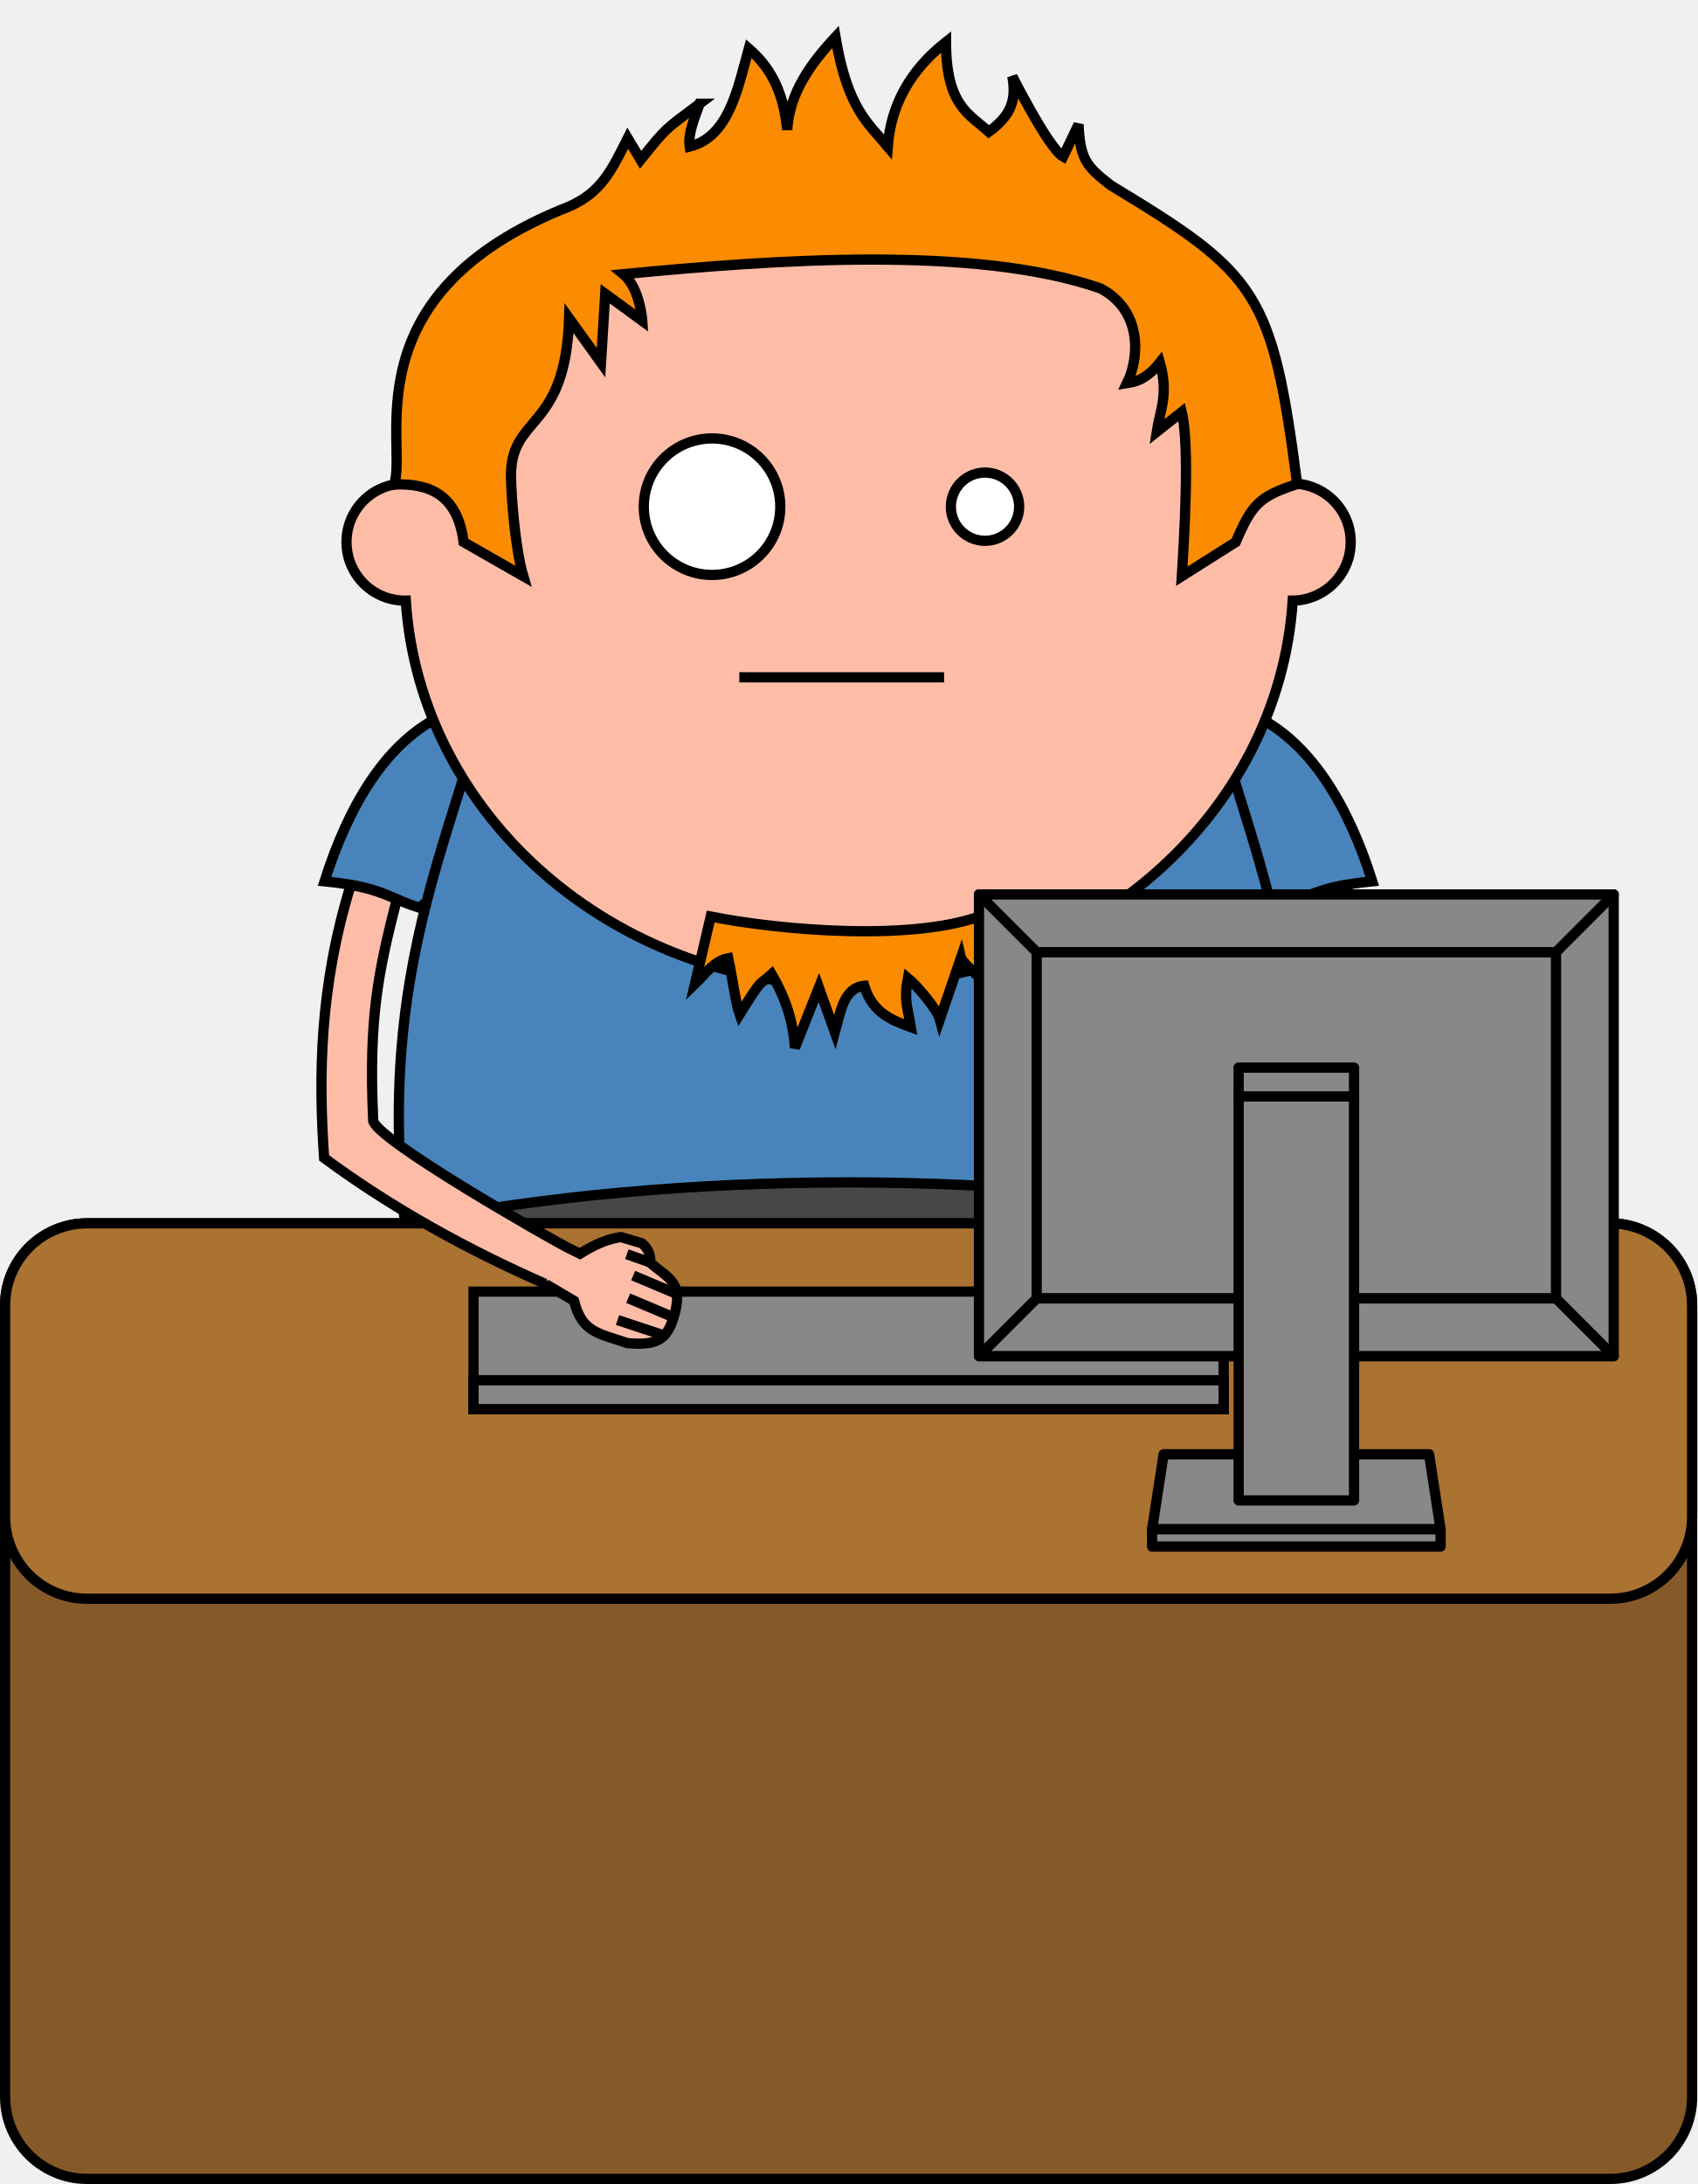
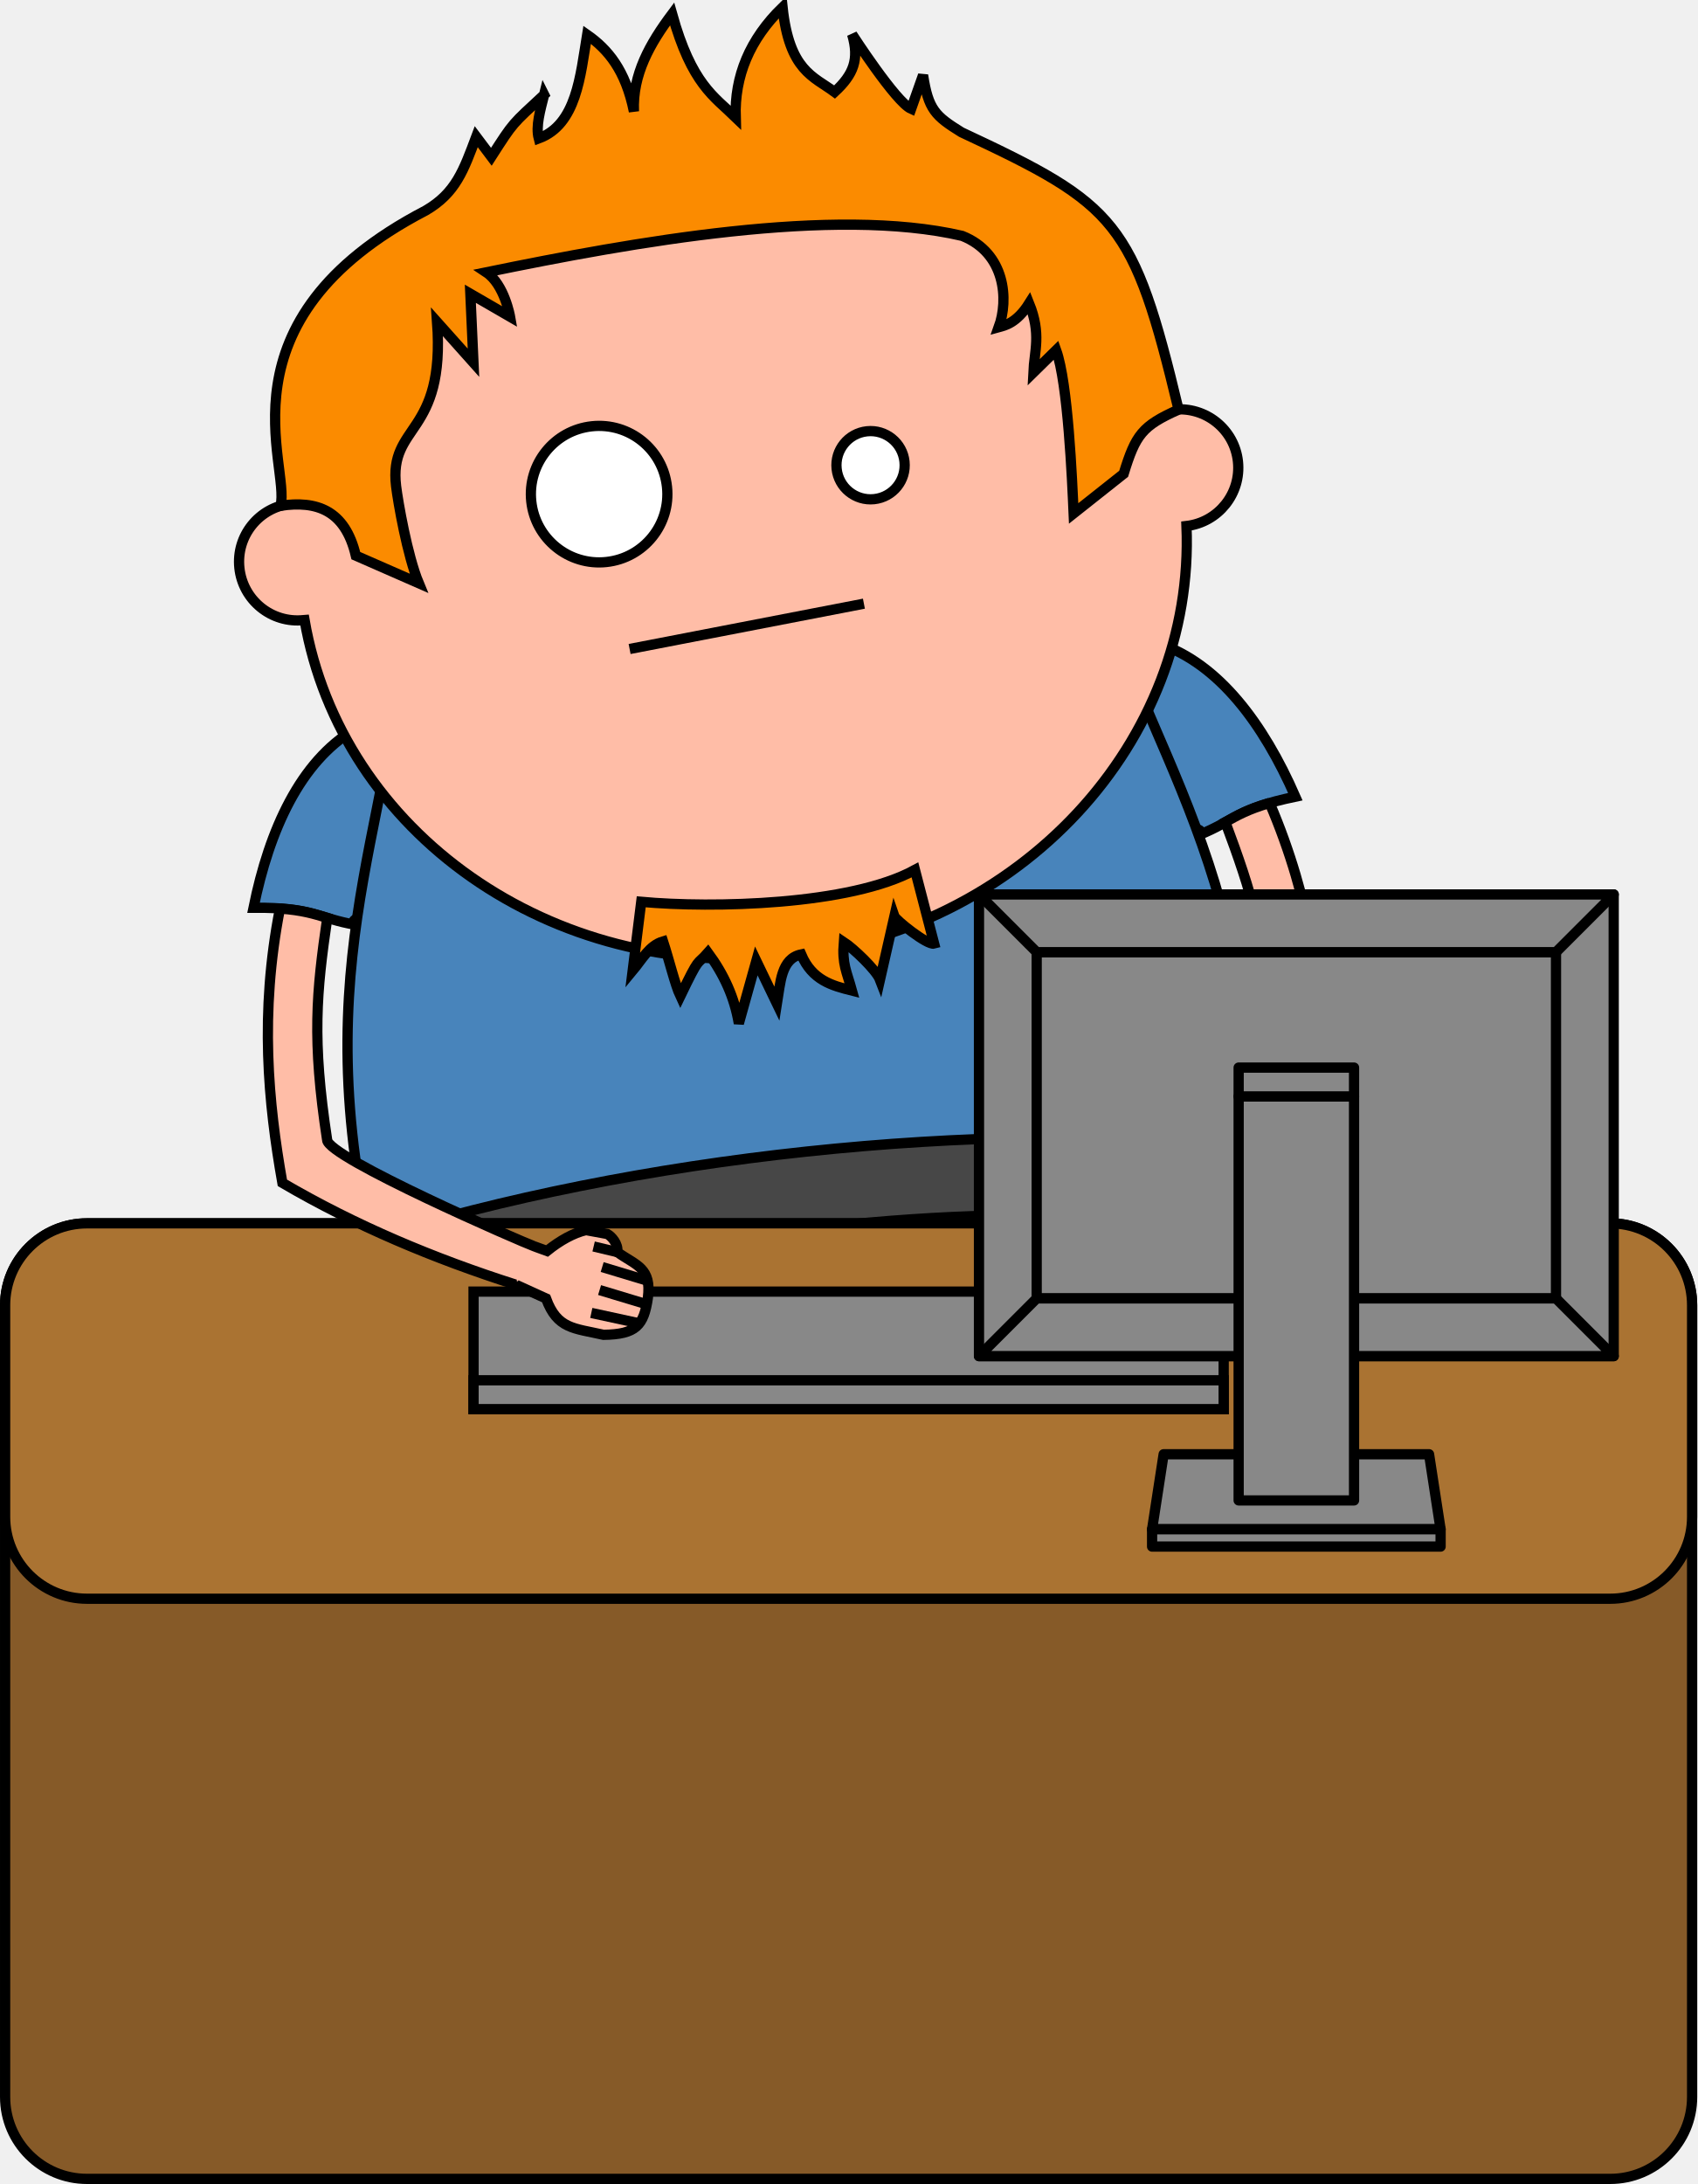
<svg xmlns="http://www.w3.org/2000/svg" width="248.707" height="319.987" id="svg19177" version="1.1">
  <defs id="defs19179" />
-   <g id="layer1" transform="translate(-3265.904,-295.2029)">
-     <path style="fill:#4884bb;fill-opacity:1;stroke:#000000;stroke-width:1.5;stroke-opacity:1" d="m 3446.996,397.547 2.531,2.375 c 8.374,3.853 13.947,13.265 17.469,24.406 -8.878,0.886 -9.209,2.56 -14.687,4.094 0,0 3.781,-2.393 -13.844,-0.219 -7.445,0.919 -10.135,-2.896 -10.75,-7.594 0.99,-4.404 1.782,-9.093 2.187,-14.5 10e-4,-0.01 0,-0.021 0,0.969 l 3.75,-9.531 13.344,0 z" id="path15250" />
-     <path id="path15266" d="m 3333.464,397.547 -2.531,2.375 c -8.374,3.853 -13.947,13.265 -17.469,24.406 8.878,0.886 9.209,2.56 14.687,4.094 0,0 -3.781,-2.393 13.844,-0.219 7.445,0.919 10.135,-2.896 10.75,-7.594 -0.99,-4.404 -1.782,-9.093 -2.187,-14.5 0,-0.01 0,-0.021 0,-0.031 l -3.75,-8.531 -13.344,0 z" style="fill:#4884bb;fill-opacity:1;stroke:#000000;stroke-width:1.5;stroke-opacity:1" />
-     <g id="g15680" transform="translate(-12956.142,1502.078)">
-       <path style="fill:#cccccf;fill-opacity:1;stroke:#000000;stroke-width:1.5;stroke-opacity:1" d="m 16401.387,-984.638 -12,0 c -0.948,3.511 -2.458,6.708 -2,11 17.264,6.44 27,5 28,4 -1,-8 -12,-13 -14,-15 z" id="path15268" />
-       <path id="path15270" d="m 16291.387,-984.638 12,0 c 0.948,3.511 2.458,6.708 2,11 -17.264,6.44 -27,5 -28,4 1,-8 12,-13 14,-15 z" style="fill:#cccccf;fill-opacity:1;stroke:#000000;stroke-width:1.5;stroke-opacity:1" />
-       <path style="fill:#474747;fill-opacity:1;stroke:#000000;stroke-width:1.5;stroke-opacity:1" d="m 16284.387,-1048.625 0,15 c -1.993,15.935 0.269,32.721 5,50 5.033,3.258 13.979,1.496 15,0 -2.919,-14.634 -4.146,-25.202 -3.219,-35 l 0.03,0 c 25.047,-5 70.119,-5 90.156,0 l 0.25,0 c 0.928,9.798 -0.299,20.366 -3.218,35 1.021,1.496 9.966,3.258 15,0 4.73,-17.279 6.992,-34.065 5,-50 l 0,-15 -124,0 z" id="path15272" />
-       <path id="path15274" d="m 16296.61,-1122.531 99.777,0 c 2.316,30.657 20,49.894 15,94.894 -40,-8 -90,-8 -130,0 -5,-45 12.342,-63.452 15.223,-94.894 z" style="fill:#4884bb;fill-opacity:1;stroke:#000000;stroke-width:1.5;stroke-opacity:1" />
-       <path id="path15276" d="m 16346.509,-1182.625 c -30.991,0 -56.896,19.975 -63.469,46.75 -0.532,-0.103 -1.095,-0.156 -1.656,-0.156 -4.743,0 -8.563,3.82 -8.563,8.562 0,4.742 3.82,8.594 8.563,8.594 0.04,0 0.08,6e-4 0.125,0 2.046,31.494 30.372,56.437 65,56.437 34.627,0 62.922,-24.944 64.968,-56.437 4.699,-0.051 8.5,-3.883 8.5,-8.594 0,-4.742 -3.851,-8.562 -8.593,-8.562 -0.484,0 -0.945,0.048 -1.407,0.125 -6.583,-26.762 -32.488,-46.719 -63.468,-46.719 z" style="fill:#ffbda7;fill-opacity:1;stroke:#000000;stroke-width:1.5;stroke-opacity:1" />
-       <path id="path15278" d="m 16330.387,-1107.638 30,0" style="fill:none;stroke:#000000;stroke-width:1.5;stroke-linecap:butt;stroke-linejoin:miter;stroke-opacity:1" />
-       <path id="path15280" d="m 16324.574,-1191.682 c -5.238,3.932 -4.772,3.392 -8.655,8.219 l -1.888,-3.163 c -2.346,4.665 -3.835,7.887 -8.519,9.979 -32.553,12.78 -23.613,35.113 -25.727,40.755 5.275,-0.214 9.337,1.577 10.194,8.436 l 8.75,5 c -1.248,-4.202 -1.771,-12.21 -1.803,-14.489 -0.128,-9.312 7.961,-6.475 8.521,-23.292 l 4.67,6.505 0.616,-10.098 5.433,3.969 c 0,0 -0.317,-4.805 -2.782,-6.844 21.927,-2.119 51.608,-4.284 69.914,2.083 6.064,3.194 5.788,10.019 3.909,13.869 0.853,-0.14 2.662,-0.282 4.799,-2.996 1.327,4.653 0.01,7.037 -0.462,10.15 l 3.673,-2.913 c 1.218,4.997 0.314,19.14 0.01,24.057 l 7.906,-5 c 2.351,-5.5 3.419,-6.691 9,-8.5 -3.666,-28.183 -5.775,-30.752 -27.336,-43.778 -3.554,-2.772 -4.464,-3.796 -4.704,-8.911 l -2.256,4.72 c -2.14,-1.238 -7.446,-11.767 -7.446,-11.767 0.676,3.772 -0.395,5.846 -3.448,8.126 -2.838,-2.61 -6.274,-3.799 -6.268,-13.162 -5.302,4.167 -8.088,9.301 -8.541,15.333 -2.843,-3.426 -5.887,-5.509 -7.661,-16.063 -3.67,3.953 -6.73,8.178 -7.075,13.608 -0.572,-6.139 -2.83,-9.47 -5.627,-11.903 -1.626,5.917 -2.938,12.904 -8.659,14.355 -0.281,-1.839 0.667,-4.087 1.461,-6.285 z" style="fill:#fb8b00;fill-opacity:1;stroke:#000000;stroke-width:1.5;stroke-linecap:butt;stroke-linejoin:miter;stroke-opacity:1" />
-       <path transform="matrix(0.449977,0,0,0.449977,15973.205,-1175.495)" d="m 884.894,95.243 c 0,6.137 -4.975,11.112 -11.112,11.112 -6.137,0 -11.112,-4.975 -11.112,-11.112 0,-6.137 4.975,-11.112 11.112,-11.112 6.137,0 11.112,4.975 11.112,11.112 z" id="path15282" style="fill:#ffffff;fill-opacity:1;stroke:#000000;stroke-width:3.334;stroke-miterlimit:4;stroke-opacity:1;stroke-dasharray:none" />
-       <path transform="matrix(0.899954,0,0,0.899954,15540.023,-1218.352)" d="m 884.894,95.243 c 0,6.137 -4.975,11.112 -11.112,11.112 -6.137,0 -11.112,-4.975 -11.112,-11.112 0,-6.137 4.975,-11.112 11.112,-11.112 6.137,0 11.112,4.975 11.112,11.112 z" id="path15284" style="fill:#ffffff;fill-opacity:1;stroke:#000000;stroke-width:1.667;stroke-miterlimit:4;stroke-opacity:1;stroke-dasharray:none" />
-       <path style="fill:#fb8b00;fill-opacity:1;stroke:#000000;stroke-width:1.5;stroke-linecap:butt;stroke-linejoin:miter;stroke-opacity:1" d="m 16323.877,-1062.696 c 1.522,-1.474 2.811,-3.414 4.883,-3.788 0.588,2.752 1.082,6.542 1.669,8.233 3.568,-5.744 2.716,-4.064 4.698,-5.897 2.001,3.434 3.166,6.92 3.4,10.796 l 3.516,-8.839 2.344,6.566 0,0 c 0.833,-3.029 1.297,-6.525 4.297,-6.819 1.199,3.947 4.008,5.022 6.836,6.061 -0.48,-2.923 -1.043,-3.976 -0.436,-7.197 1.263,1.034 4.292,4.553 4.687,6.047 l 3.088,-9.019 c 0.132,0.574 4.35,4.771 5.363,4.596 l -1.649,-11.035 c -10.013,4.165 -30.144,2.452 -40.381,0.401 z" id="path15286" />
+   <g id="layer1" transform="translate(-4505.904,-295.2029)">
+     <path style="fill:#4884bb;fill-opacity:1;stroke:#000000;stroke-width:1.5;stroke-opacity:1" d="m 4672.997,387.417 2.768,2.094 c 8.735,2.943 15.274,11.713 19.958,22.418 -8.735,1.822 -8.886,3.521 -14.171,5.627 0,0 3.506,-2.781 -13.79,1.25 -7.305,1.702 -10.384,-1.806 -11.494,-6.412 0.519,-4.484 0.809,-9.23 0.634,-14.65 0,-0.01 0,-0.021 0.108,0.963 l 2.717,-9.875 13.27,-1.414 z" id="path16268" />
+     <path id="path16270" d="m 4560.104,399.448 -2.264,2.63 c -7.92,4.719 -12.463,14.669 -14.786,26.12 8.923,-0.06 9.429,1.569 15.038,2.514 0,0 -4.012,-1.979 13.744,-1.685 7.5,0.123 9.771,-3.954 9.884,-8.69 -1.451,-4.274 -2.735,-8.853 -3.71,-14.187 0,-0.01 0,-0.021 0,-0.031 l -4.632,-8.086 -13.27,1.414 z" style="fill:#4884bb;fill-opacity:1;stroke:#000000;stroke-width:1.5;stroke-opacity:1" />
+     <g transform="matrix(0.9965816,-0.08261418,0.08261418,0.9965816,-11582.156,2844.537)" id="g16272">
+       <path style="fill:#cccccf;fill-opacity:1;stroke:#000000;stroke-width:1.5;stroke-opacity:1" d="m 16403.641,-985.913 -11.997,0.281 c -0.865,3.532 -2.3,6.764 -1.741,11.044 17.41,6.033 27.11,4.365 28.086,3.342 -1.187,-7.974 -12.302,-12.715 -14.348,-14.667 z" id="path16274" />
+       <path id="path16276" d="m 16293.671,-983.333 11.997,-0.281 c 1.03,3.487 2.615,6.649 2.257,10.95 -17.108,6.843 -26.875,5.632 -27.898,4.656 0.812,-8.021 11.692,-13.278 13.644,-15.324 z" style="fill:#cccccf;fill-opacity:1;stroke:#000000;stroke-width:1.5;stroke-opacity:1" />
+       <path style="fill:#474747;fill-opacity:1;stroke:#000000;stroke-width:1.5;stroke-opacity:1" d="m 16285.172,-1047.138 0.352,14.996 c -1.619,15.977 1.037,32.705 6.172,49.869 5.108,3.139 14.01,1.168 14.995,-0.352 -3.261,-14.562 -4.736,-25.098 -4.039,-34.915 l 0.03,-7e-4 c 24.923,-5.586 69.983,-6.643 90.131,-2.115 l 0.25,-0.01 c 1.158,9.774 0.179,20.367 -2.396,35.066 1.056,1.472 10.04,3.023 14.996,-0.352 4.324,-17.386 6.191,-34.22 3.826,-50.104 l -0.352,-14.996 -123.966,2.909 z" id="path16278" />
+       <path id="path16280" d="m 16295.658,-1121.311 99.75,-2.34 c 3.034,30.594 21.165,49.411 17.222,94.516 -40.177,-7.059 -90.163,-5.887 -129.965,3.049 -6.054,-44.87 10.851,-63.724 12.993,-95.225 z" style="fill:#4884bb;fill-opacity:1;stroke:#000000;stroke-width:1.5;stroke-opacity:1" />
+       <path id="path16282" d="m 16344.134,-1182.558 c -30.983,0.727 -56.412,21.304 -62.355,48.226 -0.534,-0.091 -1.098,-0.131 -1.659,-0.117 -4.742,0.111 -8.471,4.02 -8.36,8.761 0.111,4.741 4.021,8.502 8.762,8.39 0.04,-9e-4 0.08,0 0.125,0 2.784,31.437 31.688,55.709 66.306,54.897 34.618,-0.812 62.32,-26.413 63.626,-57.946 4.697,-0.161 8.407,-4.082 8.297,-8.791 -0.112,-4.741 -4.051,-8.47 -8.792,-8.359 -0.484,0.011 -0.944,0.07 -1.404,0.158 -7.209,-26.6 -33.575,-45.944 -64.546,-45.217 z" style="fill:#ffbda7;fill-opacity:1;stroke:#000000;stroke-width:1.5;stroke-opacity:1" />
+       <path id="path16284" d="m 16327.766,-1109.134 34.766,-3.781" style="fill:none;stroke:#000000;stroke-width:1.5;stroke-linecap:butt;stroke-linejoin:miter;stroke-opacity:1" />
+       <path id="path16286" d="m 16321.993,-1191.098 c -5.145,4.053 -4.692,3.503 -8.46,8.419 l -1.962,-3.118 c -2.236,4.719 -3.649,7.974 -8.283,10.176 -32.244,13.54 -22.782,35.657 -24.764,41.347 5.269,-0.338 9.372,1.358 10.39,8.195 l 8.864,4.793 c -1.346,-4.172 -2.056,-12.165 -2.142,-14.443 -0.346,-9.307 7.807,-6.66 7.972,-23.486 l 4.822,6.393 0.379,-10.11 5.524,3.84 c 0,0 -0.429,-4.796 -2.942,-6.777 21.872,-2.633 51.494,-5.493 69.944,0.442 6.137,3.051 6.021,9.88 4.233,13.774 0.85,-0.16 2.655,-0.344 4.728,-3.108 1.436,4.621 0.175,7.035 -0.224,10.158 l 3.604,-2.998 c 1.334,4.967 0.762,19.127 0.574,24.05 l 7.786,-5.184 c 2.222,-5.554 3.262,-6.769 8.799,-8.709 -4.326,-28.09 -6.495,-30.608 -28.356,-43.125 -3.618,-2.688 -4.552,-3.69 -4.912,-8.798 l -2.144,4.771 c -2.169,-1.187 -7.72,-11.589 -7.72,-11.589 0.764,3.755 -0.258,5.854 -3.257,8.205 -2.898,-2.543 -6.361,-3.651 -6.575,-13.011 -5.202,4.29 -7.867,9.488 -8.179,15.529 -2.922,-3.358 -6.014,-5.37 -8.035,-15.879 -3.577,4.038 -6.537,8.333 -6.754,13.771 -0.716,-6.124 -3.051,-9.401 -5.905,-11.767 -1.487,5.953 -2.634,12.97 -8.32,14.554 -0.324,-1.832 0.571,-4.102 1.314,-6.317 z" style="fill:#fb8b00;fill-opacity:1;stroke:#000000;stroke-width:1.5;stroke-linecap:butt;stroke-linejoin:miter;stroke-opacity:1" />
+       <path transform="matrix(0.4498532,-0.01055496,0.01055496,0.4498532,15971.1,-1166.674)" d="m 884.894,95.243 c 0,6.137 -4.975,11.112 -11.112,11.112 -6.137,0 -11.112,-4.975 -11.112,-11.112 0,-6.137 4.975,-11.112 11.112,-11.112 6.137,0 11.112,4.975 11.112,11.112 z" id="path16288" style="fill:#ffffff;fill-opacity:1;stroke:#000000;stroke-width:3.334;stroke-miterlimit:4;stroke-opacity:1;stroke-dasharray:none" />
+       <path transform="matrix(0.8997064,-0.02110992,0.02110992,0.8997064,15537.032,-1199.358)" d="m 884.894,95.243 c 0,6.137 -4.975,11.112 -11.112,11.112 -6.137,0 -11.112,-4.975 -11.112,-11.112 0,-6.137 4.975,-11.112 11.112,-11.112 6.137,0 11.112,4.975 11.112,11.112 z" id="path16290" style="fill:#ffffff;fill-opacity:1;stroke:#000000;stroke-width:1.667;stroke-miterlimit:4;stroke-opacity:1;stroke-dasharray:none" />
+       <path style="fill:#fb8b00;fill-opacity:1;stroke:#000000;stroke-width:1.5;stroke-linecap:butt;stroke-linejoin:miter;stroke-opacity:1" d="m 16324.321,-1062.132 c 1.487,-1.509 2.73,-3.479 4.793,-3.902 0.652,2.737 1.235,6.514 1.862,8.192 3.432,-5.826 2.62,-4.127 4.558,-6.006 2.081,3.387 3.328,6.844 3.652,10.713 l 3.308,-8.919 2.498,6.509 0,0 c 0.761,-3.048 1.143,-6.554 4.135,-6.917 1.292,3.918 4.125,4.927 6.977,5.899 -0.549,-2.911 -1.136,-3.95 -0.605,-7.185 1.287,1.004 4.398,4.451 4.828,5.935 l 2.875,-9.089 c 0.146,0.571 4.461,4.668 5.469,4.469 l -1.907,-10.993 c -9.912,4.399 -30.078,3.159 -40.36,1.348 z" id="path16292" />
    </g>
-     <g id="g15426" transform="translate(-13016.142,1502.078)">
-       <rect ry="12" rx="12" y="-1027.638" x="16282.796" height="140" width="247.207" id="rect15290" style="fill:#865a28;fill-opacity:1;stroke:#000000;stroke-width:1.5;stroke-linecap:round;stroke-linejoin:round;stroke-miterlimit:4;stroke-opacity:1;stroke-dasharray:none" />
-       <rect ry="12" style="fill:#aa7332;fill-opacity:1;stroke:#000000;stroke-width:1.5;stroke-linecap:round;stroke-linejoin:round;stroke-miterlimit:4;stroke-opacity:1;stroke-dasharray:none" id="rect15292" width="247.207" height="55" x="16282.796" y="-1027.638" rx="12" />
-       <g transform="translate(6410.003,-570)" id="g15296">
-         <g id="g15298" style="fill:#666666;fill-opacity:1;stroke:#000000;stroke-width:1.774;stroke-opacity:1" transform="matrix(0.845558,0,0,0.845558,10021.763,-3112.834)">
-           <rect y="3151.997" x="-95" height="20.365" width="130" id="rect15300" style="fill:#888888;fill-opacity:1;stroke:#000000;stroke-width:1.774;stroke-opacity:1" />
-           <rect style="fill:#888888;fill-opacity:1;stroke:#000000;stroke-width:1.774;stroke-opacity:1" id="rect15302" width="130" height="5" x="-95" y="3167.362" />
+     <g transform="translate(-11776.142,1502.078)" id="g16296">
+       <rect ry="12" rx="12" y="-1027.638" x="16282.796" height="140" width="247.207" id="rect16298" style="fill:#865a28;fill-opacity:1;stroke:#000000;stroke-width:1.5;stroke-linecap:round;stroke-linejoin:round;stroke-miterlimit:4;stroke-opacity:1;stroke-dasharray:none" />
+       <rect ry="12" style="fill:#aa7332;fill-opacity:1;stroke:#000000;stroke-width:1.5;stroke-linecap:round;stroke-linejoin:round;stroke-miterlimit:4;stroke-opacity:1;stroke-dasharray:none" id="rect16301" width="247.207" height="55" x="16282.796" y="-1027.638" rx="12" />
+       <g transform="translate(6410.003,-570)" id="g16303">
+         <g id="g16305" style="fill:#666666;fill-opacity:1;stroke:#000000;stroke-width:1.774;stroke-opacity:1" transform="matrix(0.845558,0,0,0.845558,10021.763,-3112.834)">
+           <rect y="3151.997" x="-95" height="20.365" width="130" id="rect16307" style="fill:#888888;fill-opacity:1;stroke:#000000;stroke-width:1.774;stroke-opacity:1" />
+           <rect style="fill:#888888;fill-opacity:1;stroke:#000000;stroke-width:1.774;stroke-opacity:1" id="rect16309" width="130" height="5" x="-95" y="3167.362" />
        </g>
      </g>
    </g>
-     <g id="g15436" transform="translate(-13016.142,1502.078)">
-       <path id="path15254" transform="translate(2346.79,402.6562)" d="m 13986.656,-1479.875 c -4.619,14.989 -4.72,28.141 -3.906,40 10.04,7.403 20.922,13.389 32.375,18.438 l 0.25,-0.375 -0.125,0.438 4.125,2.438 c 1.161,4.642 3.591,4.742 7.813,6.188 4.741,0.436 6.007,-0.718 7.031,-4.688 1.046,-4.379 -1.173,-4.859 -3.75,-7.156 0.325,-1.164 -0.614,-2.413 -1.157,-2.781 l -3.062,-0.906 c -1.857,0.239 -3.902,1.091 -6,2.437 l -1.594,-0.781 c -0.01,0 -0.162,-0.082 -0.187,-0.094 -1.487,-0.696 -28.916,-16.247 -28.531,-18.75 -0.675,-14.879 0.735,-21.618 3.468,-32.312 -1.825,-0.778 -3.524,-1.519 -6.75,-2.094 z" style="fill:#ffbda7;fill-opacity:1;stroke:#000000;stroke-width:1.5;stroke-opacity:1" />
-       <g transform="matrix(0.3639323,-0.7357562,0.7357562,0.3639323,15484.609,277.9582)" id="g16666-7-0" style="stroke:#000000;stroke-width:1.827;stroke-opacity:1">
-         <path id="path16670-0-8" d="m 1901.081,268.337 0.569,4.772" style="fill:none;stroke:#000000;stroke-width:1.827;stroke-linecap:butt;stroke-linejoin:miter;stroke-opacity:1" />
-         <path style="fill:none;stroke:#000000;stroke-width:1.827;stroke-linecap:butt;stroke-linejoin:miter;stroke-opacity:1" d="m 1889.806,272.05 1.238,8.797" id="path16672-4-0" />
-         <path id="path16674-4-5" d="m 1894.148,272.024 0.527,8.781" style="fill:none;stroke:#000000;stroke-width:1.827;stroke-linecap:butt;stroke-linejoin:miter;stroke-opacity:1" />
-         <path style="fill:none;stroke:#000000;stroke-width:1.827;stroke-linecap:butt;stroke-linejoin:miter;stroke-opacity:1" d="m 1898.163,271.039 0.527,8.781" id="path16676-5-9" />
+     <g transform="matrix(0.9943695,-0.1059679,0.1059679,0.9943695,-11580.401,3230.294)" id="g16311">
+       <path id="path16313" transform="translate(2346.79,402.6562)" d="m 13986.656,-1479.875 c -4.619,14.989 -4.72,28.141 -3.906,40 10.04,7.403 20.922,13.389 32.375,18.438 l 0.25,-0.375 -0.125,0.438 4.125,2.438 c 1.161,4.642 3.591,4.742 7.813,6.188 4.741,0.436 6.007,-0.718 7.031,-4.688 1.046,-4.379 -1.173,-4.859 -3.75,-7.156 0.325,-1.164 -0.614,-2.413 -1.157,-2.781 l -3.062,-0.906 c -1.857,0.239 -3.902,1.091 -6,2.437 l -1.594,-0.781 c -0.01,0 -0.162,-0.082 -0.187,-0.094 -1.487,-0.696 -28.916,-16.247 -28.531,-18.75 -0.675,-14.879 0.735,-21.618 3.468,-32.312 -1.825,-0.778 -3.524,-1.519 -6.75,-2.094 z" style="fill:#ffbda7;fill-opacity:1;stroke:#000000;stroke-width:1.5;stroke-opacity:1" />
+       <g transform="matrix(0.3639323,-0.7357562,0.7357562,0.3639323,15484.609,277.9582)" id="g16315" style="stroke:#000000;stroke-width:1.827;stroke-opacity:1">
+         <path id="path16317" d="m 1901.081,268.337 0.569,4.772" style="fill:none;stroke:#000000;stroke-width:1.827;stroke-linecap:butt;stroke-linejoin:miter;stroke-opacity:1" />
+         <path style="fill:none;stroke:#000000;stroke-width:1.827;stroke-linecap:butt;stroke-linejoin:miter;stroke-opacity:1" d="m 1889.806,272.05 1.238,8.797" id="path16319" />
+         <path id="path16321" d="m 1894.148,272.024 0.527,8.781" style="fill:none;stroke:#000000;stroke-width:1.827;stroke-linecap:butt;stroke-linejoin:miter;stroke-opacity:1" />
+         <path style="fill:none;stroke:#000000;stroke-width:1.827;stroke-linecap:butt;stroke-linejoin:miter;stroke-opacity:1" d="m 1898.163,271.039 0.527,8.781" id="path16323" />
      </g>
    </g>
-     <g id="g15444" transform="matrix(-1,0,0,1,19796.593,1502.062)">
-       <path style="fill:#ffbda7;fill-opacity:1;stroke:#000000;stroke-width:1.5;stroke-opacity:1" d="m 13986.656,-1479.875 c -4.619,14.989 -4.72,28.141 -3.906,40 10.04,7.403 20.922,13.389 32.375,18.438 l 0.25,-0.375 -0.125,0.438 4.125,2.438 c 1.161,4.642 3.591,4.742 7.813,6.188 4.741,0.436 6.007,-0.718 7.031,-4.688 1.046,-4.379 -1.173,-4.859 -3.75,-7.156 0.325,-1.164 -0.614,-2.413 -1.157,-2.781 l -3.062,-0.906 c -1.857,0.239 -3.902,1.091 -6,2.437 l -1.594,-0.781 c -0.01,0 -0.162,-0.082 -0.187,-0.094 -1.487,-0.696 -28.916,-16.247 -28.531,-18.75 -0.675,-14.879 0.735,-21.618 3.468,-32.312 -1.825,-0.778 -3.524,-1.519 -6.75,-2.094 z" transform="translate(2346.79,402.6562)" id="path15446" />
-       <g style="stroke:#000000;stroke-width:1.827;stroke-opacity:1" id="g15448" transform="matrix(0.3639323,-0.7357562,0.7357562,0.3639323,15484.609,277.9582)">
-         <path style="fill:none;stroke:#000000;stroke-width:1.827;stroke-linecap:butt;stroke-linejoin:miter;stroke-opacity:1" d="m 1901.081,268.337 0.569,4.772" id="path15450" />
-         <path id="path15452" d="m 1889.806,272.05 1.238,8.797" style="fill:none;stroke:#000000;stroke-width:1.827;stroke-linecap:butt;stroke-linejoin:miter;stroke-opacity:1" />
-         <path style="fill:none;stroke:#000000;stroke-width:1.827;stroke-linecap:butt;stroke-linejoin:miter;stroke-opacity:1" d="m 1894.148,272.024 0.527,8.781" id="path15454" />
-         <path id="path15456" d="m 1898.163,271.039 0.527,8.781" style="fill:none;stroke:#000000;stroke-width:1.827;stroke-linecap:butt;stroke-linejoin:miter;stroke-opacity:1" />
+     <g id="g16325" transform="matrix(-0.9943695,0.1059679,0.1059679,0.9943695,21047.582,-246.8199)">
+       <path style="fill:#ffbda7;fill-opacity:1;stroke:#000000;stroke-width:1.5;stroke-opacity:1" d="m 13986.656,-1479.875 c -4.619,14.989 -4.72,28.141 -3.906,40 10.04,7.403 20.922,13.389 32.375,18.438 l 0.25,-0.375 -0.125,0.438 4.125,2.438 c 1.161,4.642 3.591,4.742 7.813,6.188 4.741,0.436 6.007,-0.718 7.031,-4.688 1.046,-4.379 -1.173,-4.859 -3.75,-7.156 0.325,-1.164 -0.614,-2.413 -1.157,-2.781 l -3.062,-0.906 c -1.857,0.239 -3.902,1.091 -6,2.437 l -1.594,-0.781 c -0.01,0 -0.162,-0.082 -0.187,-0.094 -1.487,-0.696 -28.916,-16.247 -28.531,-18.75 -0.675,-14.879 0.735,-21.618 3.468,-32.312 -1.825,-0.778 -3.524,-1.519 -6.75,-2.094 z" transform="translate(2346.79,402.6562)" id="path16327" />
+       <g style="stroke:#000000;stroke-width:1.827;stroke-opacity:1" id="g16329" transform="matrix(0.3639323,-0.7357562,0.7357562,0.3639323,15484.609,277.9582)">
+         <path style="fill:none;stroke:#000000;stroke-width:1.827;stroke-linecap:butt;stroke-linejoin:miter;stroke-opacity:1" d="m 1901.081,268.337 0.569,4.772" id="path16331" />
+         <path id="path16333" d="m 1889.806,272.05 1.238,8.797" style="fill:none;stroke:#000000;stroke-width:1.827;stroke-linecap:butt;stroke-linejoin:miter;stroke-opacity:1" />
+         <path style="fill:none;stroke:#000000;stroke-width:1.827;stroke-linecap:butt;stroke-linejoin:miter;stroke-opacity:1" d="m 1894.148,272.024 0.527,8.781" id="path16335" />
+         <path id="path16337" d="m 1898.163,271.039 0.527,8.781" style="fill:none;stroke:#000000;stroke-width:1.827;stroke-linecap:butt;stroke-linejoin:miter;stroke-opacity:1" />
      </g>
    </g>
-     <g id="g15304" transform="matrix(0.845558,0,0,0.845558,3481.235,-2175.837)" style="stroke:#000000;stroke-width:1.774;stroke-opacity:1">
-       <rect style="fill:#888888;fill-opacity:1;stroke:#000000;stroke-width:1.774;stroke-linecap:round;stroke-linejoin:round;stroke-miterlimit:4;stroke-opacity:1;stroke-dasharray:none" id="rect15306" width="110" height="80" x="-85" y="3077.362" />
-       <path id="path15308" d="m -53,3174.362 46,0 2,13 -50,0 z" style="fill:#888888;fill-opacity:1;stroke:#000000;stroke-width:1.774;stroke-linecap:round;stroke-linejoin:round;stroke-miterlimit:4;stroke-opacity:1" />
-       <rect y="3087.362" x="-75" height="60.001" width="90" id="rect15310" style="fill:#888888;fill-opacity:1;stroke:#000000;stroke-width:1.774;stroke-linecap:round;stroke-linejoin:round;stroke-miterlimit:4;stroke-opacity:1;stroke-dasharray:none" />
-       <path style="fill:#888888;fill-opacity:1;stroke:#000000;stroke-width:1.774;stroke-linecap:round;stroke-linejoin:round;stroke-miterlimit:4;stroke-opacity:1" d="m -85,3157.362 110,0 -10,-10 -90,0 z" id="path15312" />
-       <rect y="3112.362" x="-40" height="70" width="20" id="rect15314" style="fill:#888888;fill-opacity:1;stroke:#000000;stroke-width:1.774;stroke-linecap:round;stroke-linejoin:round;stroke-miterlimit:4;stroke-opacity:1;stroke-dasharray:none" />
-       <rect transform="scale(1,-1)" style="fill:#888888;fill-opacity:1;stroke:#000000;stroke-width:1.774;stroke-linecap:round;stroke-linejoin:round;stroke-miterlimit:4;stroke-opacity:1;stroke-dasharray:none" id="rect15316" width="20" height="5" x="-40" y="-3112.362" />
-       <path id="path15318" d="m -85,3077.362 110,0 -10,10 -90,0 z" style="fill:#888888;fill-opacity:1;stroke:#000000;stroke-width:1.774;stroke-linecap:round;stroke-linejoin:round;stroke-miterlimit:4;stroke-opacity:1" />
-       <rect transform="scale(1,-1)" y="-3190.362" x="-55" height="3" width="50" id="rect15320" style="fill:#888888;fill-opacity:1;stroke:#000000;stroke-width:1.774;stroke-linecap:round;stroke-linejoin:round;stroke-miterlimit:4;stroke-opacity:1;stroke-dasharray:none" />
+     <g id="g16339" transform="matrix(0.845558,0,0,0.845558,4721.235,-2175.837)" style="stroke:#000000;stroke-width:1.774;stroke-opacity:1">
+       <rect style="fill:#888888;fill-opacity:1;stroke:#000000;stroke-width:1.774;stroke-linecap:round;stroke-linejoin:round;stroke-miterlimit:4;stroke-opacity:1;stroke-dasharray:none" id="rect16341" width="110" height="80" x="-85" y="3077.362" />
+       <path id="path16343" d="m -53,3174.362 46,0 2,13 -50,0 z" style="fill:#888888;fill-opacity:1;stroke:#000000;stroke-width:1.774;stroke-linecap:round;stroke-linejoin:round;stroke-miterlimit:4;stroke-opacity:1" />
+       <rect y="3087.362" x="-75" height="60.001" width="90" id="rect16345" style="fill:#888888;fill-opacity:1;stroke:#000000;stroke-width:1.774;stroke-linecap:round;stroke-linejoin:round;stroke-miterlimit:4;stroke-opacity:1;stroke-dasharray:none" />
+       <path style="fill:#888888;fill-opacity:1;stroke:#000000;stroke-width:1.774;stroke-linecap:round;stroke-linejoin:round;stroke-miterlimit:4;stroke-opacity:1" d="m -85,3157.362 110,0 -10,-10 -90,0 z" id="path16347" />
+       <rect y="3112.362" x="-40" height="70" width="20" id="rect16349" style="fill:#888888;fill-opacity:1;stroke:#000000;stroke-width:1.774;stroke-linecap:round;stroke-linejoin:round;stroke-miterlimit:4;stroke-opacity:1;stroke-dasharray:none" />
+       <rect transform="scale(1,-1)" style="fill:#888888;fill-opacity:1;stroke:#000000;stroke-width:1.774;stroke-linecap:round;stroke-linejoin:round;stroke-miterlimit:4;stroke-opacity:1;stroke-dasharray:none" id="rect16351" width="20" height="5" x="-40" y="-3112.362" />
+       <path id="path16353" d="m -85,3077.362 110,0 -10,10 -90,0 z" style="fill:#888888;fill-opacity:1;stroke:#000000;stroke-width:1.774;stroke-linecap:round;stroke-linejoin:round;stroke-miterlimit:4;stroke-opacity:1" />
+       <rect transform="scale(1,-1)" y="-3190.362" x="-55" height="3" width="50" id="rect16355" style="fill:#888888;fill-opacity:1;stroke:#000000;stroke-width:1.774;stroke-linecap:round;stroke-linejoin:round;stroke-miterlimit:4;stroke-opacity:1;stroke-dasharray:none" />
    </g>
  </g>
</svg>
